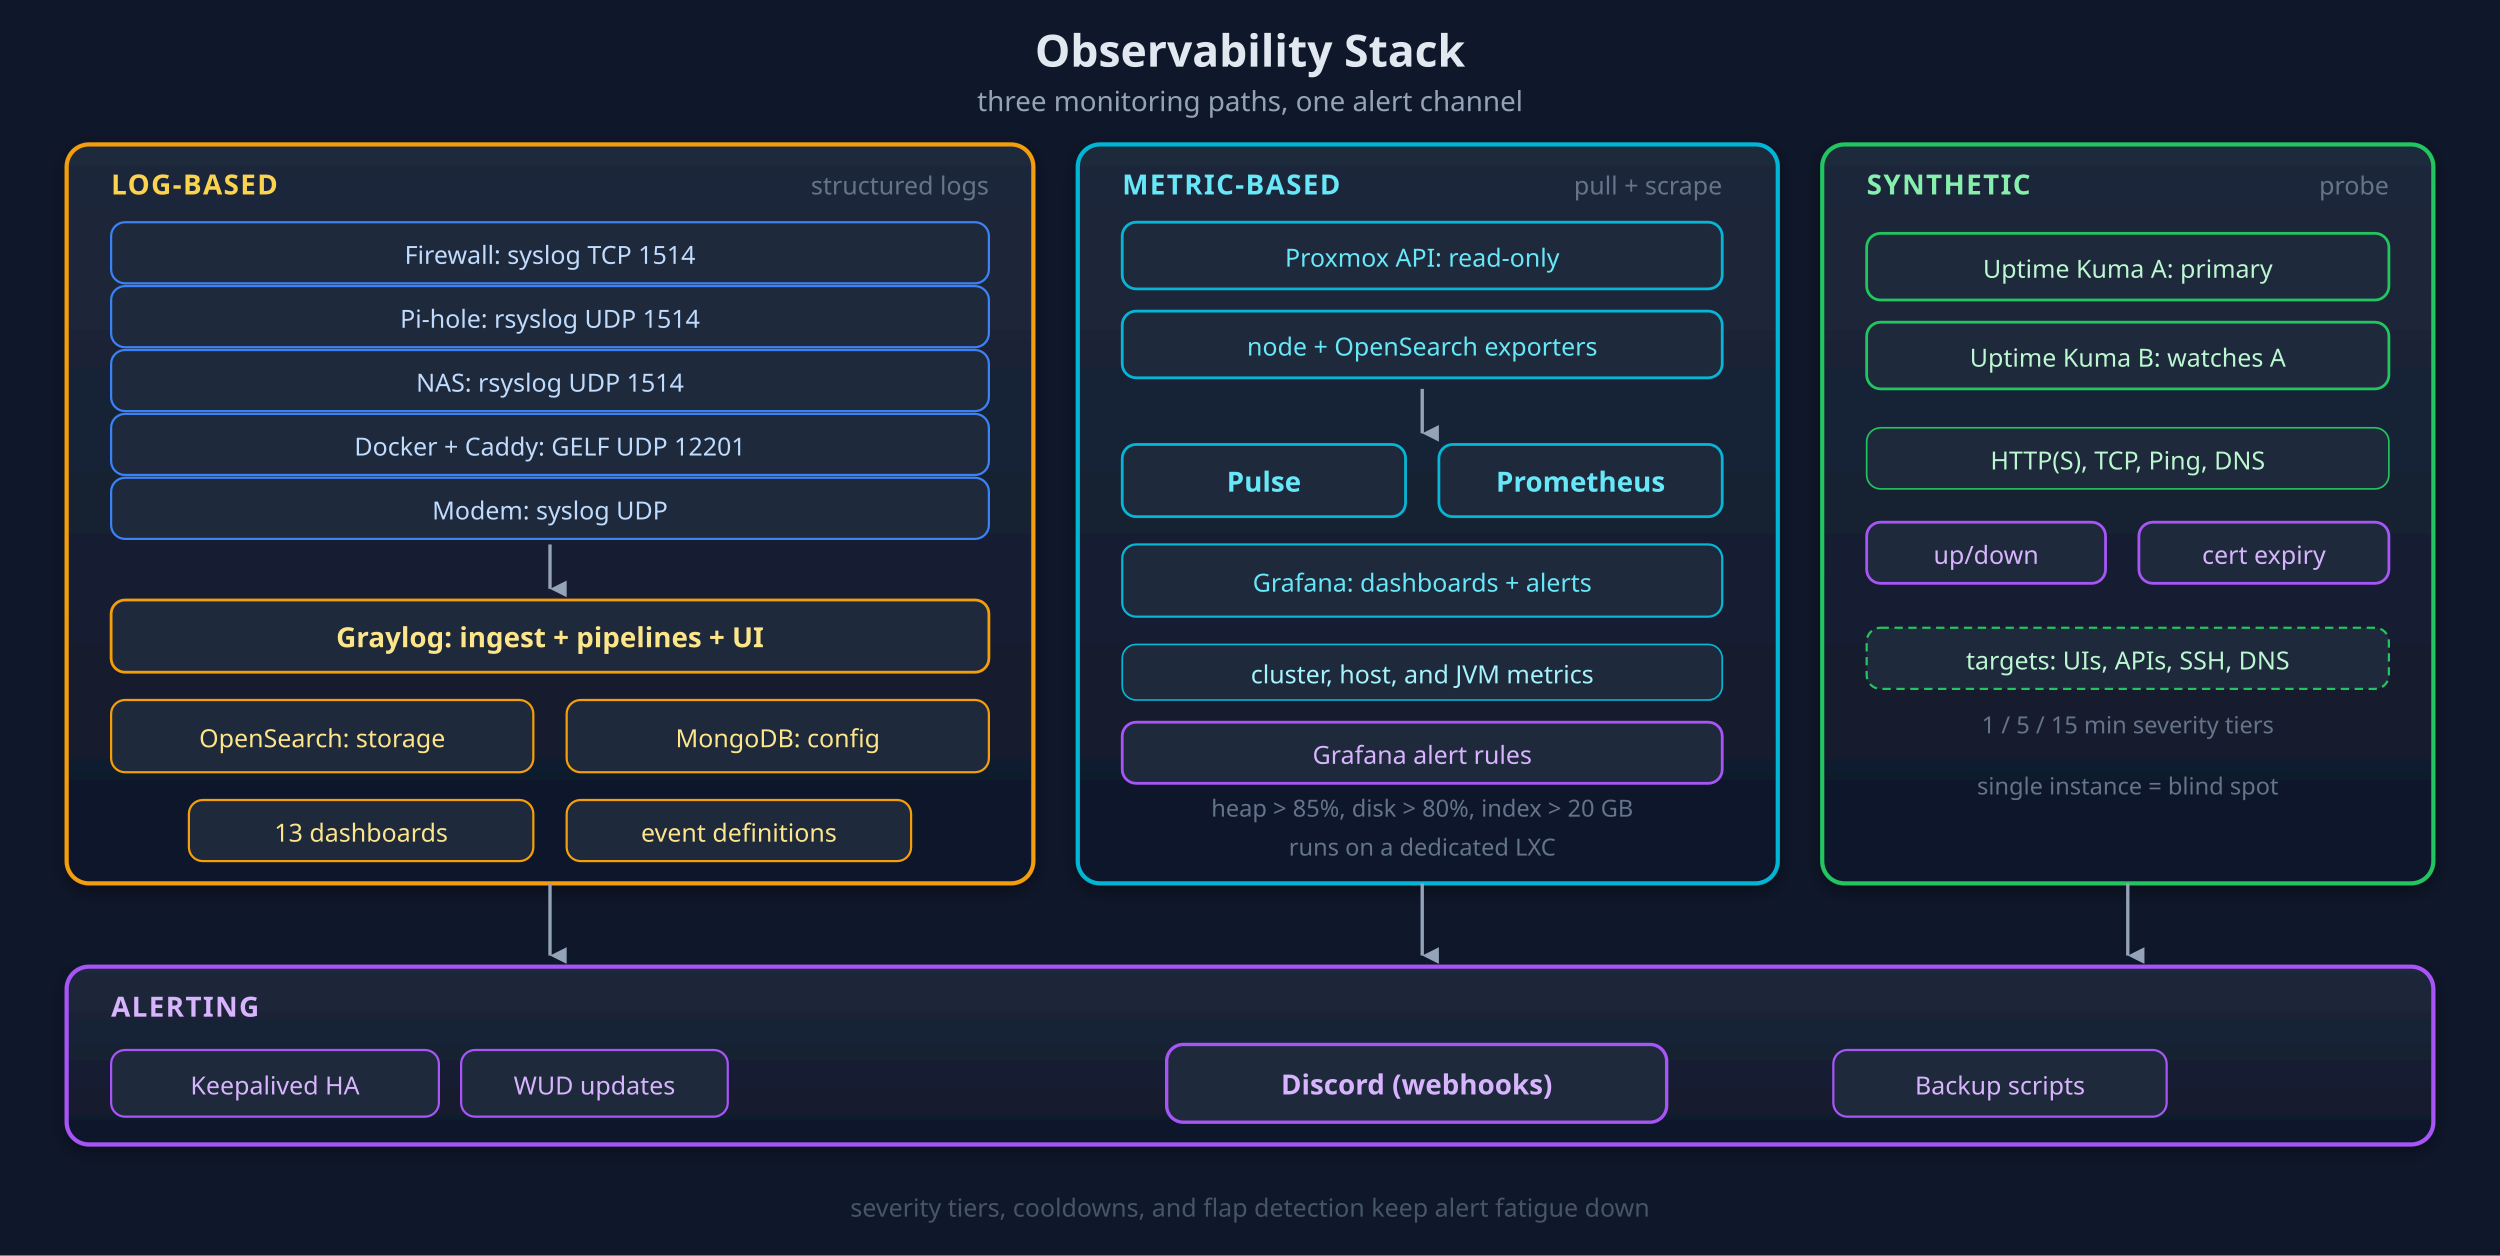
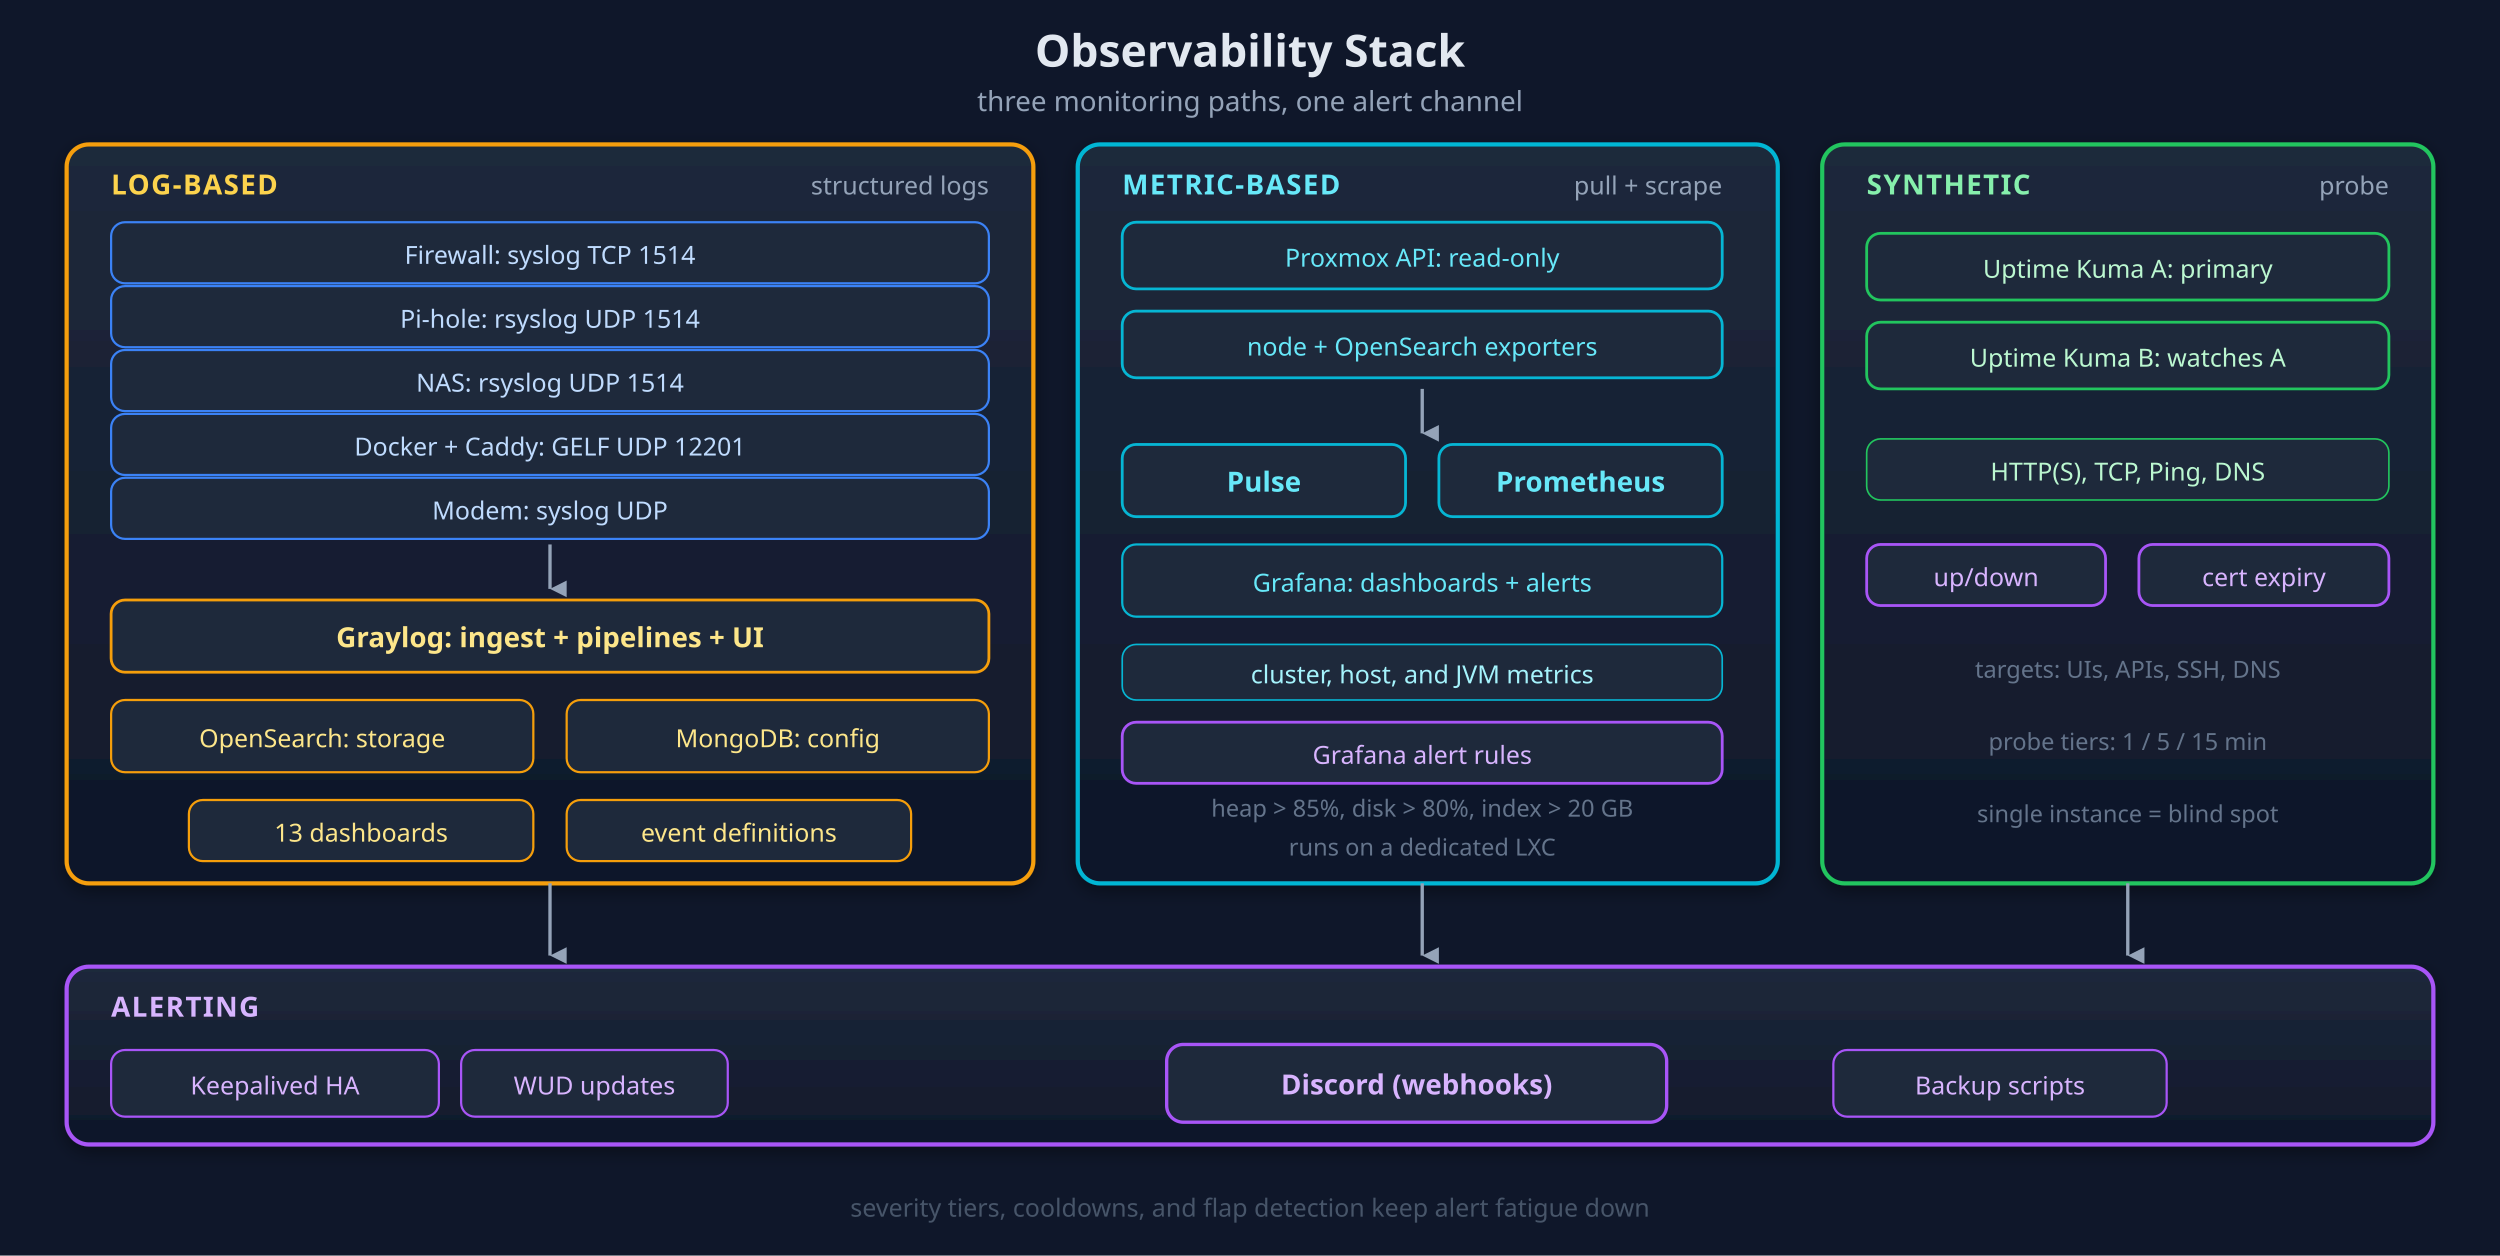
<svg xmlns="http://www.w3.org/2000/svg" viewBox="0 0 900 452" font-family="'Segoe UI', system-ui, -apple-system, sans-serif">
  <defs>
    <linearGradient id="panelBg" x1="0" y1="0" x2="0" y2="1">
      <stop offset="0%" stop-color="#1e293b" />
      <stop offset="100%" stop-color="#0f172a" />
    </linearGradient>
    <filter id="shadow" x="-5%" y="-5%" width="110%" height="120%">
      <feDropShadow dx="0" dy="2" stdDeviation="3" flood-color="#000000" flood-opacity="0.4" />
    </filter>
    <marker id="arrowDown" viewBox="0 0 10 10" refX="5" refY="10" markerWidth="5" markerHeight="5" orient="auto">
      <path d="M 0 0 L 10 0 L 5 10 z" fill="#94a3b8" />
    </marker>
  </defs>
  <rect width="900" height="452" fill="#0f172a" />
  <text x="450" y="24" text-anchor="middle" fill="#e2e8f0" font-size="16" font-weight="600">Observability Stack</text>
  <text x="450" y="40" text-anchor="middle" fill="#94a3b8" font-size="10">three monitoring paths, one alert channel</text>
  <rect x="24" y="52" width="348" height="266" rx="8" fill="url(#panelBg)" stroke="#f59e0b" stroke-width="1.5" filter="url(#shadow)" />
  <text x="40" y="70" fill="#fcd34d" font-size="10" font-weight="700" letter-spacing="0.5">LOG-BASED</text>
-   <text x="356" y="70" text-anchor="end" fill="#64748b" font-size="9">structured logs</text>
+   <text x="356" y="70" text-anchor="end" fill="#94a3b8" font-size="9">structured logs</text>
  <rect x="40" y="80" width="316" height="22" rx="5" fill="#1e293b" stroke="#3b82f6" stroke-width="0.8" />
  <text x="198" y="95" text-anchor="middle" fill="#bfdbfe" font-size="9">Firewall: syslog TCP 1514</text>
  <rect x="40" y="103" width="316" height="22" rx="5" fill="#1e293b" stroke="#3b82f6" stroke-width="0.8" />
  <text x="198" y="118" text-anchor="middle" fill="#bfdbfe" font-size="9">Pi-hole: rsyslog UDP 1514</text>
  <rect x="40" y="126" width="316" height="22" rx="5" fill="#1e293b" stroke="#3b82f6" stroke-width="0.8" />
  <text x="198" y="141" text-anchor="middle" fill="#bfdbfe" font-size="9">NAS: rsyslog UDP 1514</text>
  <rect x="40" y="149" width="316" height="22" rx="5" fill="#1e293b" stroke="#3b82f6" stroke-width="0.8" />
  <text x="198" y="164" text-anchor="middle" fill="#bfdbfe" font-size="9">Docker + Caddy: GELF UDP 12201</text>
  <rect x="40" y="172" width="316" height="22" rx="5" fill="#1e293b" stroke="#3b82f6" stroke-width="0.8" />
  <text x="198" y="187" text-anchor="middle" fill="#bfdbfe" font-size="9">Modem: syslog UDP</text>
  <line x1="198" y1="196" x2="198" y2="212" stroke="#94a3b8" stroke-width="1.2" marker-end="url(#arrowDown)" />
  <rect x="40" y="216" width="316" height="26" rx="5" fill="#1e293b" stroke="#f59e0b" stroke-width="1" />
  <text x="198" y="233" text-anchor="middle" fill="#fde68a" font-size="10" font-weight="600">Graylog: ingest + pipelines + UI</text>
  <rect x="40" y="252" width="152" height="26" rx="5" fill="#1e293b" stroke="#f59e0b" stroke-width="0.8" />
  <text x="116" y="269" text-anchor="middle" fill="#fde68a" font-size="9">OpenSearch: storage</text>
  <rect x="204" y="252" width="152" height="26" rx="5" fill="#1e293b" stroke="#f59e0b" stroke-width="0.8" />
  <text x="280" y="269" text-anchor="middle" fill="#fde68a" font-size="9">MongoDB: config</text>
  <rect x="68" y="288" width="124" height="22" rx="5" fill="#1e293b" stroke="#f59e0b" stroke-width="0.8" />
  <text x="130" y="303" text-anchor="middle" fill="#fde68a" font-size="9">13 dashboards</text>
  <rect x="204" y="288" width="124" height="22" rx="5" fill="#1e293b" stroke="#f59e0b" stroke-width="0.8" />
  <text x="266" y="303" text-anchor="middle" fill="#fde68a" font-size="9">event definitions</text>
  <rect x="388" y="52" width="252" height="266" rx="8" fill="url(#panelBg)" stroke="#06b6d4" stroke-width="1.5" filter="url(#shadow)" />
  <text x="404" y="70" fill="#67e8f9" font-size="10" font-weight="700" letter-spacing="0.5">METRIC-BASED</text>
-   <text x="620" y="70" text-anchor="end" fill="#64748b" font-size="9">pull + scrape</text>
+   <text x="620" y="70" text-anchor="end" fill="#94a3b8" font-size="9">pull + scrape</text>
  <rect x="404" y="80" width="216" height="24" rx="5" fill="#1e293b" stroke="#06b6d4" stroke-width="1" />
  <text x="512" y="96" text-anchor="middle" fill="#67e8f9" font-size="9">Proxmox API: read-only</text>
  <rect x="404" y="112" width="216" height="24" rx="5" fill="#1e293b" stroke="#06b6d4" stroke-width="1" />
  <text x="512" y="128" text-anchor="middle" fill="#67e8f9" font-size="9">node + OpenSearch exporters</text>
  <line x1="512" y1="140" x2="512" y2="156" stroke="#94a3b8" stroke-width="1.2" marker-end="url(#arrowDown)" />
  <rect x="404" y="160" width="102" height="26" rx="5" fill="#1e293b" stroke="#06b6d4" stroke-width="1" />
  <text x="455" y="177" text-anchor="middle" fill="#67e8f9" font-size="10" font-weight="600">Pulse</text>
  <rect x="518" y="160" width="102" height="26" rx="5" fill="#1e293b" stroke="#06b6d4" stroke-width="1" />
  <text x="569" y="177" text-anchor="middle" fill="#67e8f9" font-size="10" font-weight="600">Prometheus</text>
  <rect x="404" y="196" width="216" height="26" rx="5" fill="#1e293b" stroke="#06b6d4" stroke-width="0.8" />
  <text x="512" y="213" text-anchor="middle" fill="#67e8f9" font-size="9">Grafana: dashboards + alerts</text>
  <rect x="404" y="232" width="216" height="20" rx="5" fill="#1e293b" stroke="#06b6d4" stroke-width="0.6" />
  <text x="512" y="246" text-anchor="middle" fill="#a5f3fc" font-size="9">cluster, host, and JVM metrics</text>
  <rect x="404" y="260" width="216" height="22" rx="5" fill="#1e293b" stroke="#a855f7" stroke-width="1" />
  <text x="512" y="275" text-anchor="middle" fill="#d8b4fe" font-size="9">Grafana alert rules</text>
  <text x="512" y="294" text-anchor="middle" fill="#64748b" font-size="8.5">heap &gt; 85%, disk &gt; 80%, index &gt; 20 GB</text>
  <text x="512" y="308" text-anchor="middle" fill="#64748b" font-size="8.5">runs on a dedicated LXC</text>
  <rect x="656" y="52" width="220" height="266" rx="8" fill="url(#panelBg)" stroke="#22c55e" stroke-width="1.5" filter="url(#shadow)" />
  <text x="672" y="70" fill="#86efac" font-size="10" font-weight="700" letter-spacing="0.5">SYNTHETIC</text>
-   <text x="860" y="70" text-anchor="end" fill="#64748b" font-size="9">probe</text>
+   <text x="860" y="70" text-anchor="end" fill="#94a3b8" font-size="9">probe</text>
  <rect x="672" y="84" width="188" height="24" rx="5" fill="#1e293b" stroke="#22c55e" stroke-width="1" />
  <text x="766" y="100" text-anchor="middle" fill="#bbf7d0" font-size="9">Uptime Kuma A: primary</text>
  <rect x="672" y="116" width="188" height="24" rx="5" fill="#1e293b" stroke="#22c55e" stroke-width="1" />
  <text x="766" y="132" text-anchor="middle" fill="#bbf7d0" font-size="9">Uptime Kuma B: watches A</text>
-   <rect x="672" y="154" width="188" height="22" rx="5" fill="#1e293b" stroke="#22c55e" stroke-width="0.6" />
-   <text x="766" y="169" text-anchor="middle" fill="#bbf7d0" font-size="9">HTTP(S), TCP, Ping, DNS</text>
-   <rect x="672" y="188" width="86" height="22" rx="5" fill="#1e293b" stroke="#a855f7" stroke-width="1" />
-   <text x="715" y="203" text-anchor="middle" fill="#d8b4fe" font-size="9">up/down</text>
-   <rect x="770" y="188" width="90" height="22" rx="5" fill="#1e293b" stroke="#a855f7" stroke-width="1" />
-   <text x="815" y="203" text-anchor="middle" fill="#d8b4fe" font-size="9">cert expiry</text>
-   <rect x="672" y="226" width="188" height="22" rx="5" fill="#1e293b" stroke="#22c55e" stroke-width="0.8" stroke-dasharray="3 2" />
-   <text x="766" y="241" text-anchor="middle" fill="#bbf7d0" font-size="9">targets: UIs, APIs, SSH, DNS</text>
-   <text x="766" y="264" text-anchor="middle" fill="#64748b" font-size="8.5">1 / 5 / 15 min severity tiers</text>
-   <text x="766" y="286" text-anchor="middle" fill="#64748b" font-size="8.5">single instance = blind spot</text>
+   <rect x="672" y="158" width="188" height="22" rx="5" fill="#1e293b" stroke="#22c55e" stroke-width="0.6" />
+   <text x="766" y="173" text-anchor="middle" fill="#bbf7d0" font-size="9">HTTP(S), TCP, Ping, DNS</text>
+   <rect x="672" y="196" width="86" height="22" rx="5" fill="#1e293b" stroke="#a855f7" stroke-width="1" />
+   <text x="715" y="211" text-anchor="middle" fill="#d8b4fe" font-size="9">up/down</text>
+   <rect x="770" y="196" width="90" height="22" rx="5" fill="#1e293b" stroke="#a855f7" stroke-width="1" />
+   <text x="815" y="211" text-anchor="middle" fill="#d8b4fe" font-size="9">cert expiry</text>
+   <text x="766" y="244" text-anchor="middle" fill="#64748b" font-size="8.5">targets: UIs, APIs, SSH, DNS</text>
+   <text x="766" y="270" text-anchor="middle" fill="#64748b" font-size="8.5">probe tiers: 1 / 5 / 15 min</text>
+   <text x="766" y="296" text-anchor="middle" fill="#64748b" font-size="8.5">single instance = blind spot</text>
  <line x1="198" y1="318" x2="198" y2="344" stroke="#94a3b8" stroke-width="1.2" marker-end="url(#arrowDown)" />
  <line x1="512" y1="318" x2="512" y2="344" stroke="#94a3b8" stroke-width="1.2" marker-end="url(#arrowDown)" />
  <line x1="766" y1="318" x2="766" y2="344" stroke="#94a3b8" stroke-width="1.2" marker-end="url(#arrowDown)" />
  <rect x="24" y="348" width="852" height="64" rx="8" fill="url(#panelBg)" stroke="#a855f7" stroke-width="1.5" filter="url(#shadow)" />
  <text x="40" y="366" fill="#d8b4fe" font-size="10" font-weight="700" letter-spacing="0.5">ALERTING</text>
  <rect x="40" y="378" width="118" height="24" rx="5" fill="#1e293b" stroke="#a855f7" stroke-width="0.8" />
  <text x="99" y="394" text-anchor="middle" fill="#d8b4fe" font-size="9">Keepalived HA</text>
  <rect x="166" y="378" width="96" height="24" rx="5" fill="#1e293b" stroke="#a855f7" stroke-width="0.8" />
  <text x="214" y="394" text-anchor="middle" fill="#d8b4fe" font-size="9">WUD updates</text>
  <rect x="420" y="376" width="180" height="28" rx="6" fill="#1e293b" stroke="#a855f7" stroke-width="1.2" />
  <text x="510" y="394" text-anchor="middle" fill="#d8b4fe" font-size="10" font-weight="600">Discord (webhooks)</text>
  <rect x="660" y="378" width="120" height="24" rx="5" fill="#1e293b" stroke="#a855f7" stroke-width="0.8" />
  <text x="720" y="394" text-anchor="middle" fill="#d8b4fe" font-size="9">Backup scripts</text>
  <text x="450" y="438" text-anchor="middle" fill="#475569" font-size="9">severity tiers, cooldowns, and flap detection keep alert fatigue down</text>
</svg>
